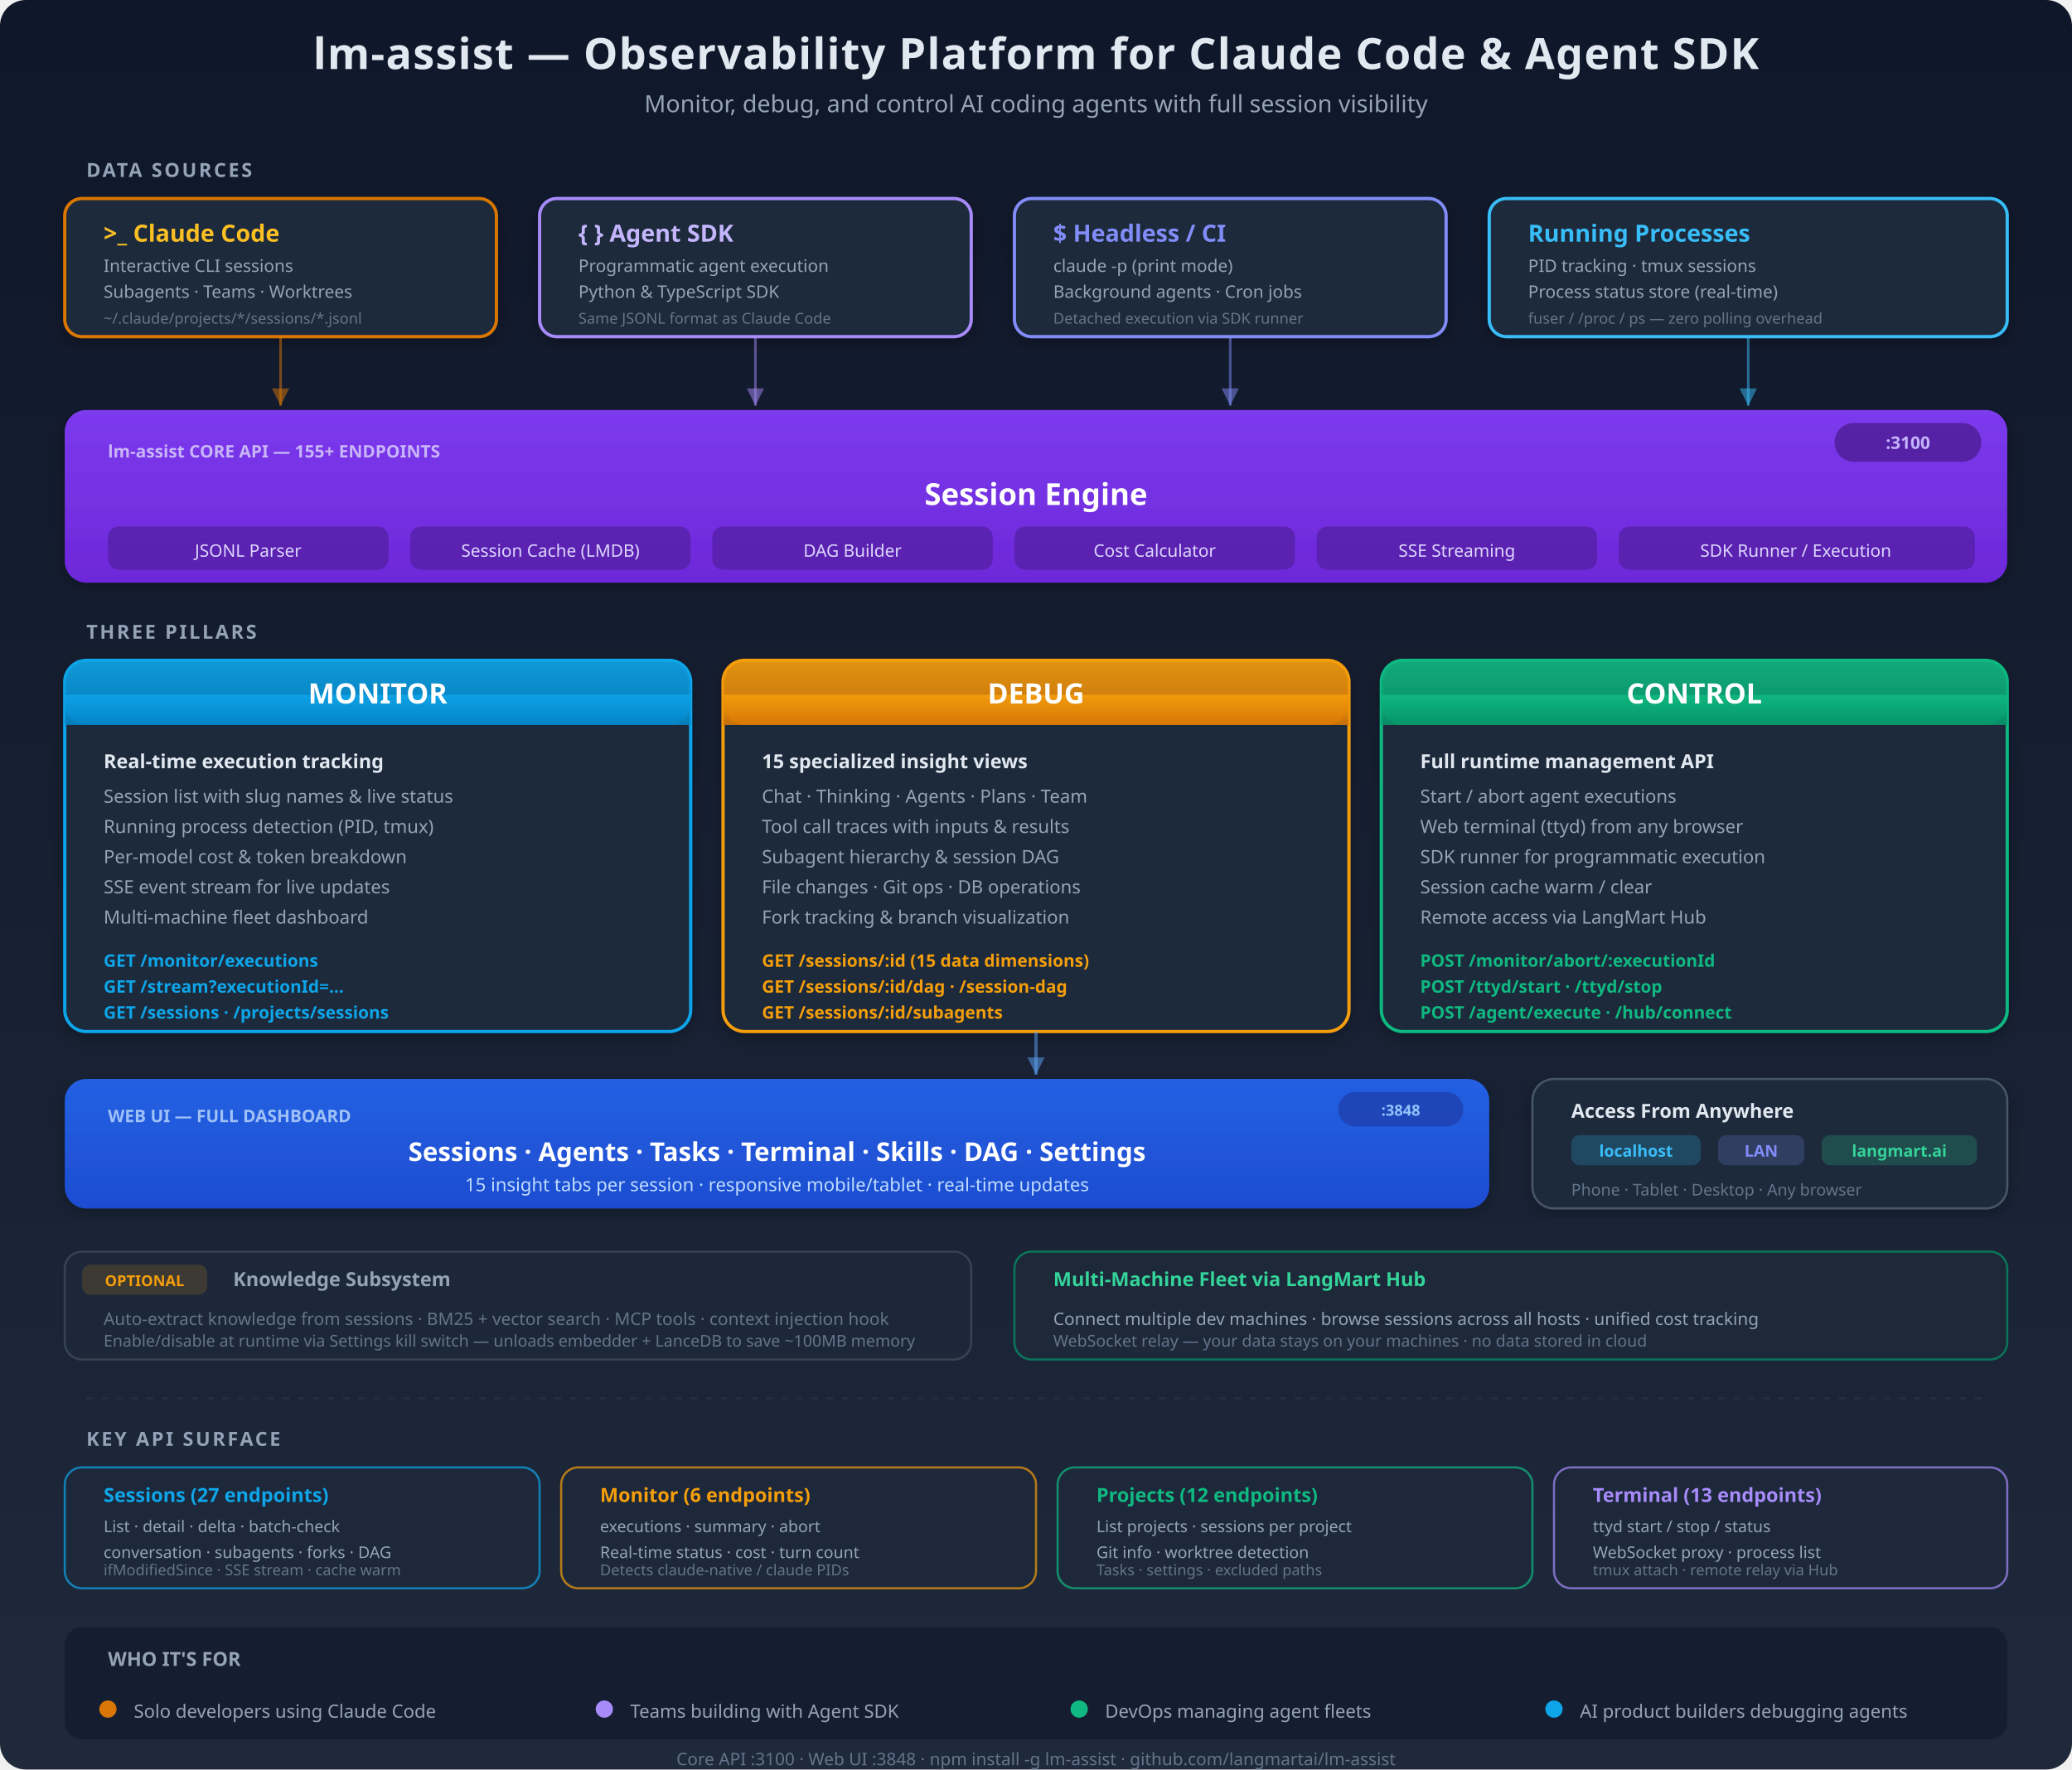
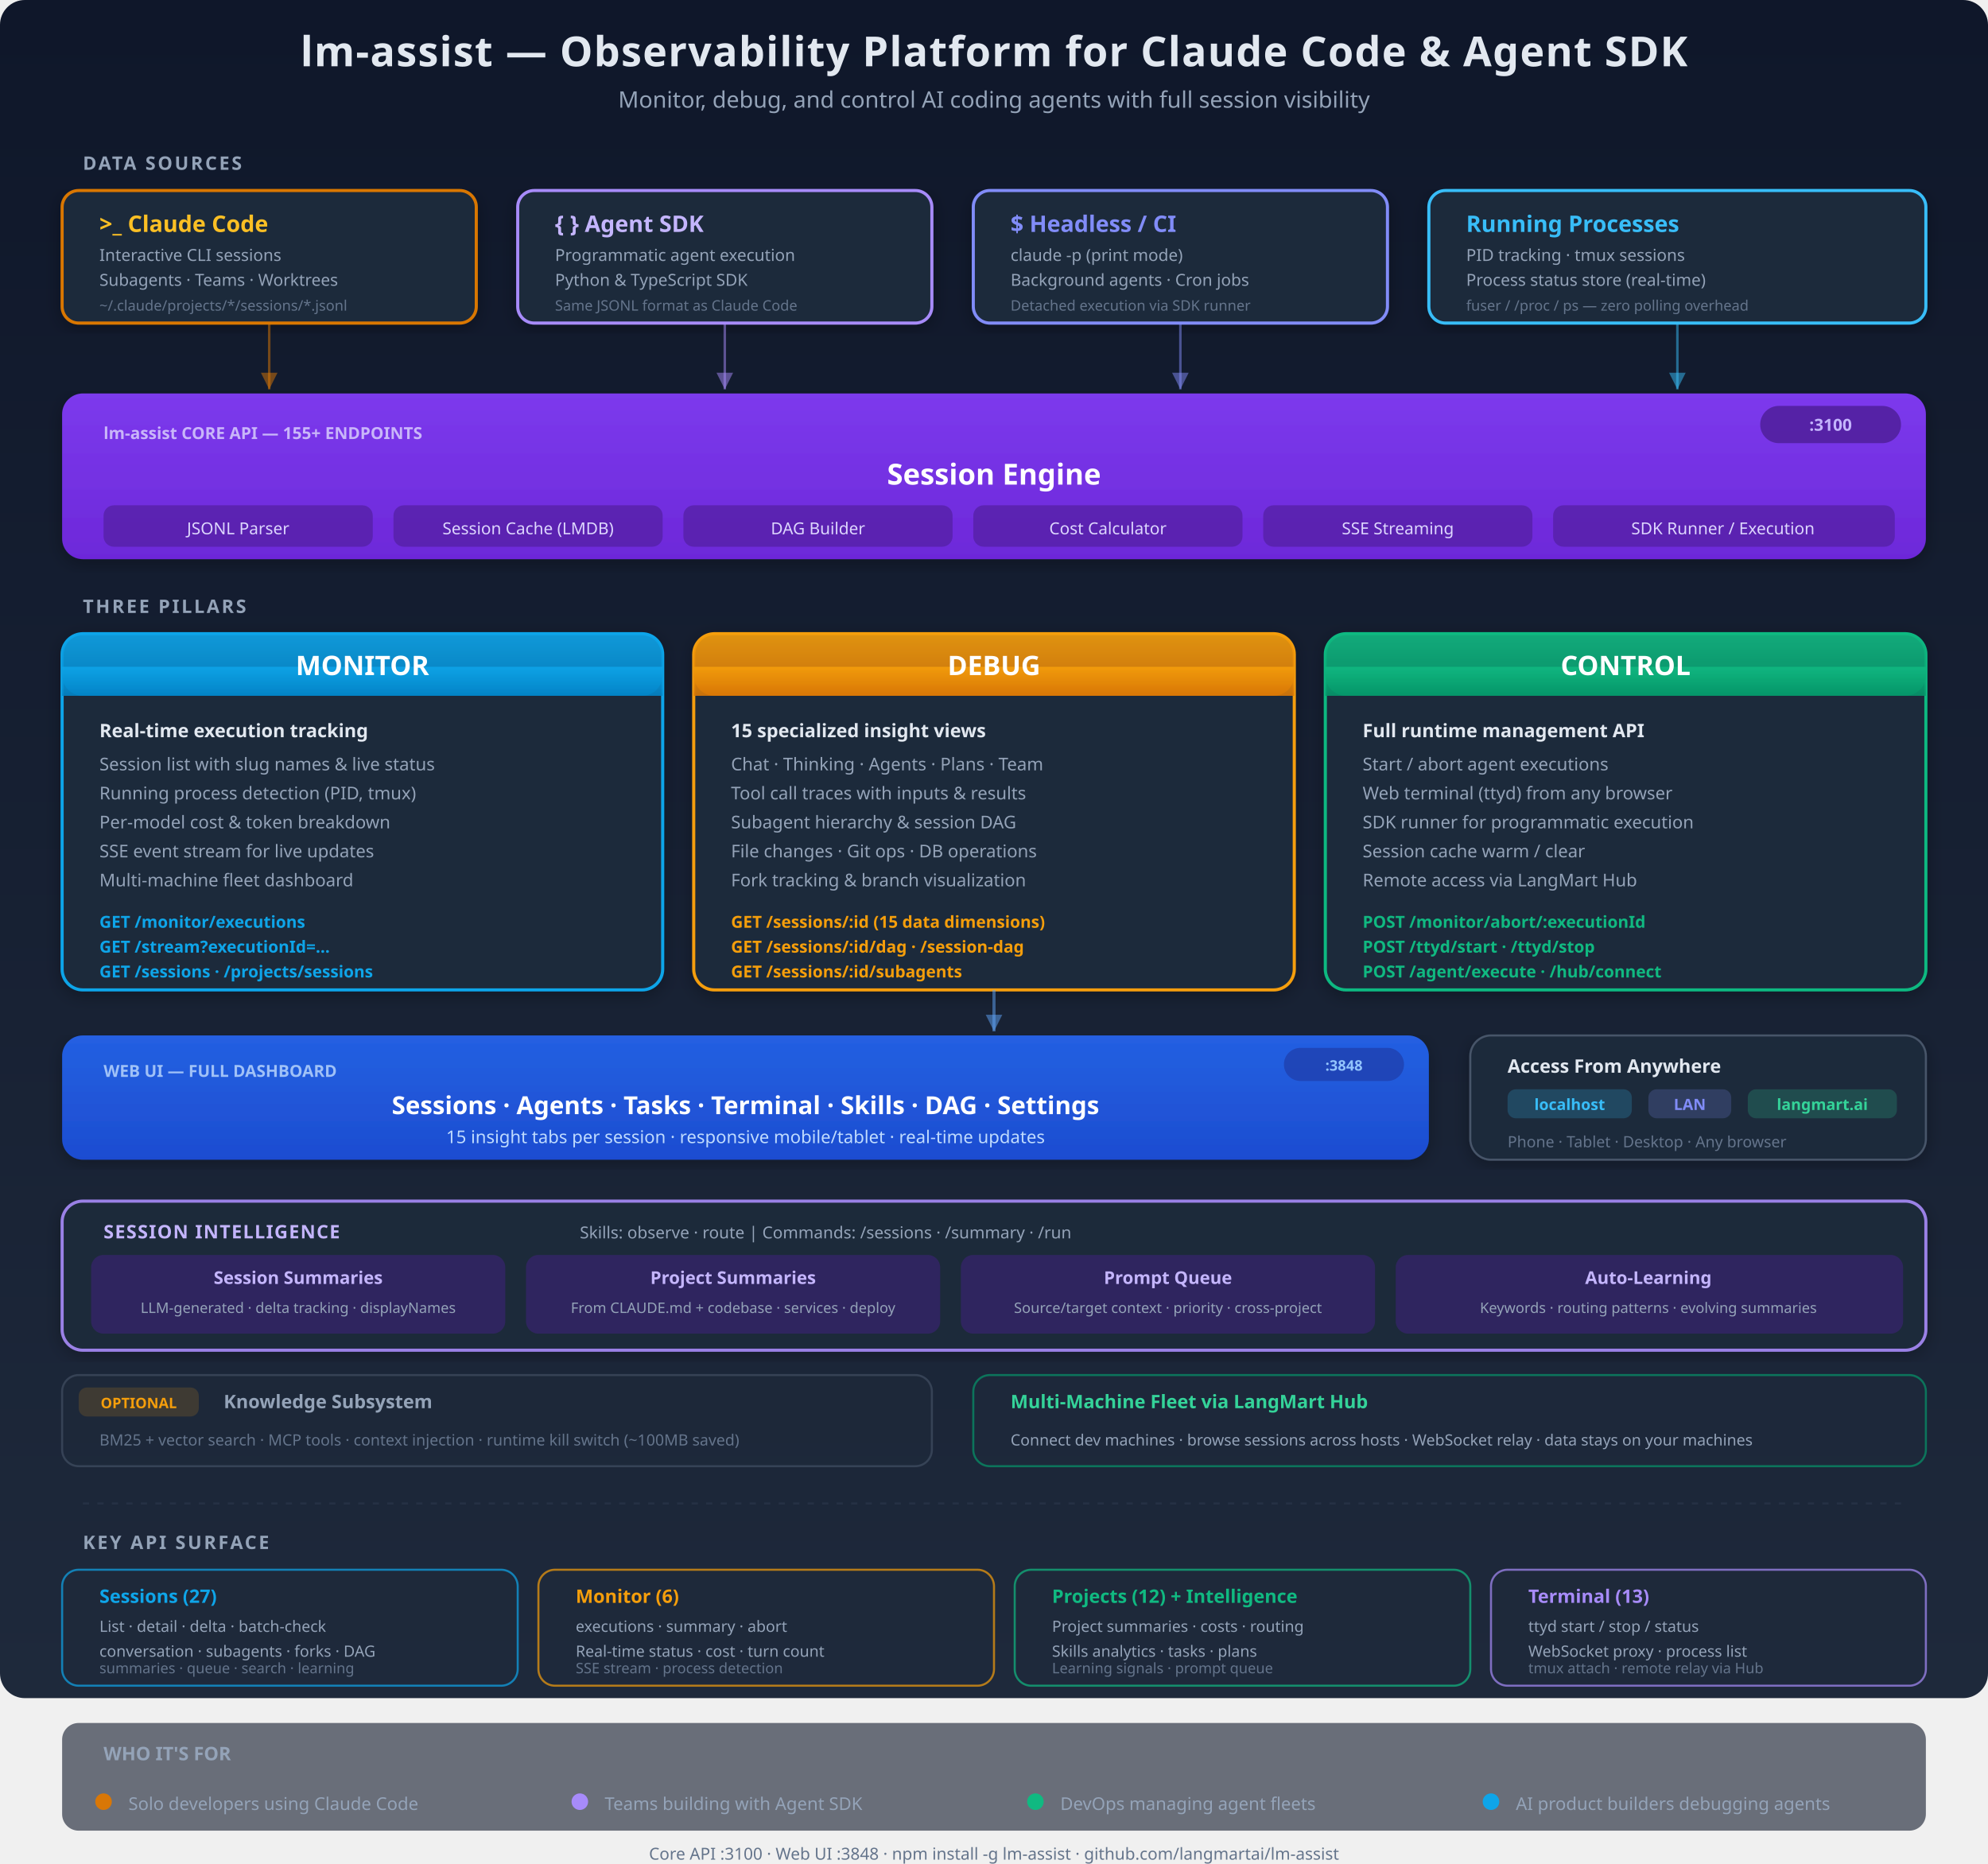
- <svg xmlns="http://www.w3.org/2000/svg" viewBox="0 0 960 820" font-family="'Segoe UI', system-ui, -apple-system, sans-serif">
+ <svg xmlns="http://www.w3.org/2000/svg" viewBox="0 0 960 900" font-family="'Segoe UI', system-ui, -apple-system, sans-serif">
  <defs>
    <linearGradient id="bgGrad" x1="0" y1="0" x2="0" y2="1">
      <stop offset="0%" stop-color="#0f172a" />
      <stop offset="100%" stop-color="#1e293b" />
    </linearGradient>
    <linearGradient id="coreGrad" x1="0" y1="0" x2="0" y2="1">
      <stop offset="0%" stop-color="#7c3aed" />
      <stop offset="100%" stop-color="#6d28d9" />
    </linearGradient>
    <linearGradient id="webGrad" x1="0" y1="0" x2="0" y2="1">
      <stop offset="0%" stop-color="#2563eb" />
      <stop offset="100%" stop-color="#1d4ed8" />
    </linearGradient>
    <linearGradient id="claudeGrad" x1="0" y1="0" x2="0" y2="1">
      <stop offset="0%" stop-color="#d97706" />
      <stop offset="100%" stop-color="#b45309" />
    </linearGradient>
    <linearGradient id="hubGrad" x1="0" y1="0" x2="0" y2="1">
      <stop offset="0%" stop-color="#059669" />
      <stop offset="100%" stop-color="#047857" />
    </linearGradient>
    <linearGradient id="storageGrad" x1="0" y1="0" x2="0" y2="1">
      <stop offset="0%" stop-color="#475569" />
      <stop offset="100%" stop-color="#334155" />
    </linearGradient>
    <linearGradient id="monitorGrad" x1="0" y1="0" x2="0" y2="1">
      <stop offset="0%" stop-color="#0ea5e9" />
      <stop offset="100%" stop-color="#0284c7" />
    </linearGradient>
    <linearGradient id="debugGrad" x1="0" y1="0" x2="0" y2="1">
      <stop offset="0%" stop-color="#f59e0b" />
      <stop offset="100%" stop-color="#d97706" />
    </linearGradient>
    <linearGradient id="controlGrad" x1="0" y1="0" x2="0" y2="1">
      <stop offset="0%" stop-color="#10b981" />
      <stop offset="100%" stop-color="#059669" />
    </linearGradient>
    <filter id="shadow" x="-4%" y="-4%" width="108%" height="112%">
      <feDropShadow dx="0" dy="2" stdDeviation="4" flood-color="#000" flood-opacity="0.3" />
    </filter>
    <filter id="glow" x="-10%" y="-10%" width="120%" height="120%">
      <feGaussianBlur stdDeviation="3" result="blur" />
      <feComposite in="SourceGraphic" in2="blur" operator="over" />
    </filter>
  </defs>
  <rect width="960" height="820" fill="url(#bgGrad)" rx="12" />
  <text x="480" y="32" text-anchor="middle" fill="#e2e8f0" font-size="20" font-weight="700" letter-spacing="0.5">lm-assist — Observability Platform for Claude Code &amp; Agent SDK</text>
  <text x="480" y="52" text-anchor="middle" fill="#94a3b8" font-size="11">Monitor, debug, and control AI coding agents with full session visibility</text>
  <text x="40" y="82" fill="#94a3b8" font-size="9" font-weight="600" letter-spacing="1">DATA SOURCES</text>
  <rect x="30" y="92" width="200" height="64" rx="8" fill="#1e293b" stroke="#d97706" stroke-width="1.5" filter="url(#shadow)" />
  <text x="48" y="112" fill="#fbbf24" font-size="11" font-weight="700">&gt;_ Claude Code</text>
  <text x="48" y="126" fill="#94a3b8" font-size="8">Interactive CLI sessions</text>
  <text x="48" y="138" fill="#94a3b8" font-size="8">Subagents · Teams · Worktrees</text>
  <text x="48" y="150" fill="#64748b" font-size="7">~/.claude/projects/*/sessions/*.jsonl</text>
  <rect x="250" y="92" width="200" height="64" rx="8" fill="#1e293b" stroke="#a78bfa" stroke-width="1.5" filter="url(#shadow)" />
  <text x="268" y="112" fill="#c4b5fd" font-size="11" font-weight="700">{ } Agent SDK</text>
  <text x="268" y="126" fill="#94a3b8" font-size="8">Programmatic agent execution</text>
  <text x="268" y="138" fill="#94a3b8" font-size="8">Python &amp; TypeScript SDK</text>
  <text x="268" y="150" fill="#64748b" font-size="7">Same JSONL format as Claude Code</text>
  <rect x="470" y="92" width="200" height="64" rx="8" fill="#1e293b" stroke="#818cf8" stroke-width="1.5" filter="url(#shadow)" />
  <text x="488" y="112" fill="#818cf8" font-size="11" font-weight="700">$ Headless / CI</text>
  <text x="488" y="126" fill="#94a3b8" font-size="8">claude -p (print mode)</text>
  <text x="488" y="138" fill="#94a3b8" font-size="8">Background agents · Cron jobs</text>
  <text x="488" y="150" fill="#64748b" font-size="7">Detached execution via SDK runner</text>
  <rect x="690" y="92" width="240" height="64" rx="8" fill="#1e293b" stroke="#38bdf8" stroke-width="1.5" filter="url(#shadow)" />
  <text x="708" y="112" fill="#38bdf8" font-size="11" font-weight="700">Running Processes</text>
  <text x="708" y="126" fill="#94a3b8" font-size="8">PID tracking · tmux sessions</text>
  <text x="708" y="138" fill="#94a3b8" font-size="8">Process status store (real-time)</text>
  <text x="708" y="150" fill="#64748b" font-size="7">fuser / /proc / ps — zero polling overhead</text>
  <line x1="130" y1="156" x2="130" y2="188" stroke="#d97706" stroke-width="1.2" opacity="0.5" />
  <polygon points="130,188 126,180 134,180" fill="#d97706" opacity="0.5" />
  <line x1="350" y1="156" x2="350" y2="188" stroke="#a78bfa" stroke-width="1.2" opacity="0.5" />
  <polygon points="350,188 346,180 354,180" fill="#a78bfa" opacity="0.5" />
  <line x1="570" y1="156" x2="570" y2="188" stroke="#818cf8" stroke-width="1.2" opacity="0.5" />
  <polygon points="570,188 566,180 574,180" fill="#818cf8" opacity="0.5" />
  <line x1="810" y1="156" x2="810" y2="188" stroke="#38bdf8" stroke-width="1.2" opacity="0.5" />
  <polygon points="810,188 806,180 814,180" fill="#38bdf8" opacity="0.5" />
  <rect x="30" y="190" width="900" height="80" rx="10" fill="url(#coreGrad)" filter="url(#shadow)" />
  <rect x="850" y="196" width="68" height="18" rx="9" fill="#4c1d95" opacity="0.8" />
  <text x="884" y="208" text-anchor="middle" fill="#c4b5fd" font-size="8" font-weight="600">:3100</text>
  <text x="50" y="212" fill="#ddd6fe" font-size="8" font-weight="600" opacity="0.8">lm-assist CORE API — 155+ ENDPOINTS</text>
  <text x="480" y="234" text-anchor="middle" fill="#fff" font-size="14" font-weight="700">Session Engine</text>
  <rect x="50" y="244" width="130" height="20" rx="5" fill="#4c1d95" opacity="0.6" />
  <text x="115" y="258" text-anchor="middle" fill="#ddd6fe" font-size="8">JSONL Parser</text>
  <rect x="190" y="244" width="130" height="20" rx="5" fill="#4c1d95" opacity="0.6" />
  <text x="255" y="258" text-anchor="middle" fill="#ddd6fe" font-size="8">Session Cache (LMDB)</text>
  <rect x="330" y="244" width="130" height="20" rx="5" fill="#4c1d95" opacity="0.6" />
  <text x="395" y="258" text-anchor="middle" fill="#ddd6fe" font-size="8">DAG Builder</text>
  <rect x="470" y="244" width="130" height="20" rx="5" fill="#4c1d95" opacity="0.6" />
  <text x="535" y="258" text-anchor="middle" fill="#ddd6fe" font-size="8">Cost Calculator</text>
  <rect x="610" y="244" width="130" height="20" rx="5" fill="#4c1d95" opacity="0.6" />
  <text x="675" y="258" text-anchor="middle" fill="#ddd6fe" font-size="8">SSE Streaming</text>
  <rect x="750" y="244" width="165" height="20" rx="5" fill="#4c1d95" opacity="0.6" />
  <text x="832" y="258" text-anchor="middle" fill="#ddd6fe" font-size="8">SDK Runner / Execution</text>
  <text x="40" y="296" fill="#94a3b8" font-size="9" font-weight="600" letter-spacing="1">THREE PILLARS</text>
  <rect x="30" y="306" width="290" height="172" rx="10" fill="#1e293b" stroke="#0ea5e9" stroke-width="1.5" filter="url(#shadow)" />
  <rect x="30" y="306" width="290" height="30" rx="10" fill="url(#monitorGrad)" opacity="0.9" />
  <rect x="30" y="322" width="290" height="14" rx="0" fill="url(#monitorGrad)" opacity="0.9" />
  <text x="175" y="326" text-anchor="middle" fill="#fff" font-size="13" font-weight="700">MONITOR</text>
  <text x="48" y="356" fill="#e2e8f0" font-size="9" font-weight="600">Real-time execution tracking</text>
  <text x="48" y="372" fill="#94a3b8" font-size="8.5">Session list with slug names &amp; live status</text>
  <text x="48" y="386" fill="#94a3b8" font-size="8.5">Running process detection (PID, tmux)</text>
  <text x="48" y="400" fill="#94a3b8" font-size="8.5">Per-model cost &amp; token breakdown</text>
  <text x="48" y="414" fill="#94a3b8" font-size="8.5">SSE event stream for live updates</text>
  <text x="48" y="428" fill="#94a3b8" font-size="8.5">Multi-machine fleet dashboard</text>
  <text x="48" y="448" fill="#0ea5e9" font-size="8" font-weight="600">GET /monitor/executions</text>
  <text x="48" y="460" fill="#0ea5e9" font-size="8" font-weight="600">GET /stream?executionId=...</text>
  <text x="48" y="472" fill="#0ea5e9" font-size="8" font-weight="600">GET /sessions · /projects/sessions</text>
  <rect x="335" y="306" width="290" height="172" rx="10" fill="#1e293b" stroke="#f59e0b" stroke-width="1.5" filter="url(#shadow)" />
  <rect x="335" y="306" width="290" height="30" rx="10" fill="url(#debugGrad)" opacity="0.9" />
  <rect x="335" y="322" width="290" height="14" rx="0" fill="url(#debugGrad)" opacity="0.9" />
  <text x="480" y="326" text-anchor="middle" fill="#fff" font-size="13" font-weight="700">DEBUG</text>
  <text x="353" y="356" fill="#e2e8f0" font-size="9" font-weight="600">15 specialized insight views</text>
  <text x="353" y="372" fill="#94a3b8" font-size="8.5">Chat · Thinking · Agents · Plans · Team</text>
  <text x="353" y="386" fill="#94a3b8" font-size="8.5">Tool call traces with inputs &amp; results</text>
  <text x="353" y="400" fill="#94a3b8" font-size="8.5">Subagent hierarchy &amp; session DAG</text>
  <text x="353" y="414" fill="#94a3b8" font-size="8.5">File changes · Git ops · DB operations</text>
  <text x="353" y="428" fill="#94a3b8" font-size="8.5">Fork tracking &amp; branch visualization</text>
  <text x="353" y="448" fill="#f59e0b" font-size="8" font-weight="600">GET /sessions/:id (15 data dimensions)</text>
  <text x="353" y="460" fill="#f59e0b" font-size="8" font-weight="600">GET /sessions/:id/dag · /session-dag</text>
  <text x="353" y="472" fill="#f59e0b" font-size="8" font-weight="600">GET /sessions/:id/subagents</text>
  <rect x="640" y="306" width="290" height="172" rx="10" fill="#1e293b" stroke="#10b981" stroke-width="1.5" filter="url(#shadow)" />
  <rect x="640" y="306" width="290" height="30" rx="10" fill="url(#controlGrad)" opacity="0.9" />
  <rect x="640" y="322" width="290" height="14" rx="0" fill="url(#controlGrad)" opacity="0.9" />
  <text x="785" y="326" text-anchor="middle" fill="#fff" font-size="13" font-weight="700">CONTROL</text>
  <text x="658" y="356" fill="#e2e8f0" font-size="9" font-weight="600">Full runtime management API</text>
  <text x="658" y="372" fill="#94a3b8" font-size="8.5">Start / abort agent executions</text>
  <text x="658" y="386" fill="#94a3b8" font-size="8.5">Web terminal (ttyd) from any browser</text>
  <text x="658" y="400" fill="#94a3b8" font-size="8.5">SDK runner for programmatic execution</text>
  <text x="658" y="414" fill="#94a3b8" font-size="8.5">Session cache warm / clear</text>
  <text x="658" y="428" fill="#94a3b8" font-size="8.5">Remote access via LangMart Hub</text>
  <text x="658" y="448" fill="#10b981" font-size="8" font-weight="600">POST /monitor/abort/:executionId</text>
  <text x="658" y="460" fill="#10b981" font-size="8" font-weight="600">POST /ttyd/start · /ttyd/stop</text>
  <text x="658" y="472" fill="#10b981" font-size="8" font-weight="600">POST /agent/execute · /hub/connect</text>
  <line x1="480" y1="478" x2="480" y2="498" stroke="#60a5fa" stroke-width="1.5" opacity="0.5" />
  <polygon points="480,498 476,490 484,490" fill="#60a5fa" opacity="0.5" />
  <rect x="30" y="500" width="660" height="60" rx="10" fill="url(#webGrad)" filter="url(#shadow)" opacity="0.95" />
  <rect x="620" y="506" width="58" height="16" rx="8" fill="#1e40af" opacity="0.8" />
  <text x="649" y="517" text-anchor="middle" fill="#93c5fd" font-size="7" font-weight="600">:3848</text>
  <text x="50" y="520" fill="#bfdbfe" font-size="8" font-weight="600" opacity="0.8">WEB UI — FULL DASHBOARD</text>
  <text x="360" y="538" text-anchor="middle" fill="#fff" font-size="12" font-weight="700">Sessions · Agents · Tasks · Terminal · Skills · DAG · Settings</text>
  <text x="360" y="552" text-anchor="middle" fill="#bfdbfe" font-size="8.5">15 insight tabs per session · responsive mobile/tablet · real-time updates</text>
  <rect x="710" y="500" width="220" height="60" rx="10" fill="#1e293b" stroke="#475569" stroke-width="1" filter="url(#shadow)" />
  <text x="728" y="518" fill="#e2e8f0" font-size="9" font-weight="600">Access From Anywhere</text>
  <rect x="728" y="526" width="60" height="14" rx="4" fill="#38bdf8" opacity="0.2" />
  <text x="758" y="536" text-anchor="middle" fill="#38bdf8" font-size="7.5" font-weight="600">localhost</text>
  <rect x="796" y="526" width="40" height="14" rx="4" fill="#818cf8" opacity="0.2" />
  <text x="816" y="536" text-anchor="middle" fill="#818cf8" font-size="7.5" font-weight="600">LAN</text>
  <rect x="844" y="526" width="72" height="14" rx="4" fill="#34d399" opacity="0.2" />
  <text x="880" y="536" text-anchor="middle" fill="#34d399" font-size="7.5" font-weight="600">langmart.ai</text>
  <text x="728" y="554" fill="#64748b" font-size="7.5">Phone · Tablet · Desktop · Any browser</text>
-   <rect x="30" y="580" width="420" height="50" rx="8" fill="#1e293b" stroke="#475569" stroke-width="1" opacity="0.6" />
-   <rect x="38" y="586" width="58" height="14" rx="4" fill="#f59e0b" opacity="0.15" />
-   <text x="67" y="596" text-anchor="middle" fill="#f59e0b" font-size="7" font-weight="600">OPTIONAL</text>
-   <text x="108" y="596" fill="#94a3b8" font-size="9" font-weight="600">Knowledge Subsystem</text>
-   <text x="48" y="614" fill="#64748b" font-size="8">Auto-extract knowledge from sessions · BM25 + vector search · MCP tools · context injection hook</text>
-   <text x="48" y="624" fill="#64748b" font-size="7.5">Enable/disable at runtime via Settings kill switch — unloads embedder + LanceDB to save ~100MB memory</text>
-   <rect x="470" y="580" width="460" height="50" rx="8" fill="#1e293b" stroke="#059669" stroke-width="1" opacity="0.7" />
-   <text x="488" y="596" fill="#34d399" font-size="9" font-weight="600">Multi-Machine Fleet via LangMart Hub</text>
-   <text x="488" y="614" fill="#94a3b8" font-size="8">Connect multiple dev machines · browse sessions across all hosts · unified cost tracking</text>
-   <text x="488" y="624" fill="#64748b" font-size="7.5">WebSocket relay — your data stays on your machines · no data stored in cloud</text>
-   <line x1="40" y1="648" x2="920" y2="648" stroke="#334155" stroke-width="1" stroke-dasharray="3 4" opacity="0.4" />
-   <text x="40" y="670" fill="#94a3b8" font-size="9" font-weight="600" letter-spacing="1">KEY API SURFACE</text>
-   <rect x="30" y="680" width="220" height="56" rx="8" fill="#1e293b" stroke="#0ea5e9" stroke-width="1" opacity="0.7" />
-   <text x="48" y="696" fill="#0ea5e9" font-size="9" font-weight="700">Sessions (27 endpoints)</text>
-   <text x="48" y="710" fill="#94a3b8" font-size="7.5">List · detail · delta · batch-check</text>
-   <text x="48" y="722" fill="#94a3b8" font-size="7.5">conversation · subagents · forks · DAG</text>
-   <text x="48" y="730" fill="#64748b" font-size="7">ifModifiedSince · SSE stream · cache warm</text>
-   <rect x="260" y="680" width="220" height="56" rx="8" fill="#1e293b" stroke="#f59e0b" stroke-width="1" opacity="0.7" />
-   <text x="278" y="696" fill="#f59e0b" font-size="9" font-weight="700">Monitor (6 endpoints)</text>
-   <text x="278" y="710" fill="#94a3b8" font-size="7.5">executions · summary · abort</text>
-   <text x="278" y="722" fill="#94a3b8" font-size="7.5">Real-time status · cost · turn count</text>
-   <text x="278" y="730" fill="#64748b" font-size="7">Detects claude-native / claude PIDs</text>
-   <rect x="490" y="680" width="220" height="56" rx="8" fill="#1e293b" stroke="#10b981" stroke-width="1" opacity="0.7" />
-   <text x="508" y="696" fill="#10b981" font-size="9" font-weight="700">Projects (12 endpoints)</text>
-   <text x="508" y="710" fill="#94a3b8" font-size="7.5">List projects · sessions per project</text>
-   <text x="508" y="722" fill="#94a3b8" font-size="7.5">Git info · worktree detection</text>
-   <text x="508" y="730" fill="#64748b" font-size="7">Tasks · settings · excluded paths</text>
-   <rect x="720" y="680" width="210" height="56" rx="8" fill="#1e293b" stroke="#a78bfa" stroke-width="1" opacity="0.7" />
-   <text x="738" y="696" fill="#a78bfa" font-size="9" font-weight="700">Terminal (13 endpoints)</text>
-   <text x="738" y="710" fill="#94a3b8" font-size="7.5">ttyd start / stop / status</text>
-   <text x="738" y="722" fill="#94a3b8" font-size="7.5">WebSocket proxy · process list</text>
-   <text x="738" y="730" fill="#64748b" font-size="7">tmux attach · remote relay via Hub</text>
-   <rect x="30" y="754" width="900" height="52" rx="8" fill="#0f172a" opacity="0.6" />
-   <text x="50" y="772" fill="#94a3b8" font-size="9" font-weight="600">WHO IT'S FOR</text>
-   <circle cx="50" cy="792" r="4" fill="#d97706" />
-   <text x="62" y="796" fill="#94a3b8" font-size="8.5">Solo developers using Claude Code</text>
-   <circle cx="280" cy="792" r="4" fill="#a78bfa" />
-   <text x="292" y="796" fill="#94a3b8" font-size="8.5">Teams building with Agent SDK</text>
-   <circle cx="500" cy="792" r="4" fill="#10b981" />
-   <text x="512" y="796" fill="#94a3b8" font-size="8.5">DevOps managing agent fleets</text>
-   <circle cx="720" cy="792" r="4" fill="#0ea5e9" />
-   <text x="732" y="796" fill="#94a3b8" font-size="8.5">AI product builders debugging agents</text>
-   <text x="480" y="818" text-anchor="middle" fill="#64748b" font-size="8">Core API :3100 · Web UI :3848 · npm install -g lm-assist · github.com/langmartai/lm-assist</text>
+   <rect x="30" y="580" width="900" height="72" rx="10" fill="#1e293b" stroke="#a78bfa" stroke-width="1.5" filter="url(#shadow)" opacity="0.9" />
+   <text x="50" y="598" fill="#c4b5fd" font-size="9" font-weight="600" letter-spacing="0.5">SESSION INTELLIGENCE</text>
+   <text x="280" y="598" fill="#94a3b8" font-size="8">Skills: observe · route  |  Commands: /sessions · /summary · /run</text>
+   <rect x="44" y="606" width="200" height="38" rx="6" fill="#4c1d95" opacity="0.4" />
+   <text x="144" y="620" text-anchor="middle" fill="#c4b5fd" font-size="8.5" font-weight="600">Session Summaries</text>
+   <text x="144" y="634" text-anchor="middle" fill="#94a3b8" font-size="7">LLM-generated · delta tracking · displayNames</text>
+   <rect x="254" y="606" width="200" height="38" rx="6" fill="#4c1d95" opacity="0.4" />
+   <text x="354" y="620" text-anchor="middle" fill="#c4b5fd" font-size="8.5" font-weight="600">Project Summaries</text>
+   <text x="354" y="634" text-anchor="middle" fill="#94a3b8" font-size="7">From CLAUDE.md + codebase · services · deploy</text>
+   <rect x="464" y="606" width="200" height="38" rx="6" fill="#4c1d95" opacity="0.4" />
+   <text x="564" y="620" text-anchor="middle" fill="#c4b5fd" font-size="8.5" font-weight="600">Prompt Queue</text>
+   <text x="564" y="634" text-anchor="middle" fill="#94a3b8" font-size="7">Source/target context · priority · cross-project</text>
+   <rect x="674" y="606" width="245" height="38" rx="6" fill="#4c1d95" opacity="0.4" />
+   <text x="796" y="620" text-anchor="middle" fill="#c4b5fd" font-size="8.5" font-weight="600">Auto-Learning</text>
+   <text x="796" y="634" text-anchor="middle" fill="#94a3b8" font-size="7">Keywords · routing patterns · evolving summaries</text>
+   <rect x="30" y="664" width="420" height="44" rx="8" fill="#1e293b" stroke="#475569" stroke-width="1" opacity="0.6" />
+   <rect x="38" y="670" width="58" height="14" rx="4" fill="#f59e0b" opacity="0.15" />
+   <text x="67" y="680" text-anchor="middle" fill="#f59e0b" font-size="7" font-weight="600">OPTIONAL</text>
+   <text x="108" y="680" fill="#94a3b8" font-size="9" font-weight="600">Knowledge Subsystem</text>
+   <text x="48" y="698" fill="#64748b" font-size="7.5">BM25 + vector search · MCP tools · context injection · runtime kill switch (~100MB saved)</text>
+   <rect x="470" y="664" width="460" height="44" rx="8" fill="#1e293b" stroke="#059669" stroke-width="1" opacity="0.7" />
+   <text x="488" y="680" fill="#34d399" font-size="9" font-weight="600">Multi-Machine Fleet via LangMart Hub</text>
+   <text x="488" y="698" fill="#94a3b8" font-size="7.5">Connect dev machines · browse sessions across hosts · WebSocket relay · data stays on your machines</text>
+   <line x1="40" y1="726" x2="920" y2="726" stroke="#334155" stroke-width="1" stroke-dasharray="3 4" opacity="0.4" />
+   <text x="40" y="748" fill="#94a3b8" font-size="9" font-weight="600" letter-spacing="1">KEY API SURFACE</text>
+   <rect x="30" y="758" width="220" height="56" rx="8" fill="#1e293b" stroke="#0ea5e9" stroke-width="1" opacity="0.7" />
+   <text x="48" y="774" fill="#0ea5e9" font-size="9" font-weight="700">Sessions (27)</text>
+   <text x="48" y="788" fill="#94a3b8" font-size="7.5">List · detail · delta · batch-check</text>
+   <text x="48" y="800" fill="#94a3b8" font-size="7.5">conversation · subagents · forks · DAG</text>
+   <text x="48" y="808" fill="#64748b" font-size="7">summaries · queue · search · learning</text>
+   <rect x="260" y="758" width="220" height="56" rx="8" fill="#1e293b" stroke="#f59e0b" stroke-width="1" opacity="0.7" />
+   <text x="278" y="774" fill="#f59e0b" font-size="9" font-weight="700">Monitor (6)</text>
+   <text x="278" y="788" fill="#94a3b8" font-size="7.5">executions · summary · abort</text>
+   <text x="278" y="800" fill="#94a3b8" font-size="7.5">Real-time status · cost · turn count</text>
+   <text x="278" y="808" fill="#64748b" font-size="7">SSE stream · process detection</text>
+   <rect x="490" y="758" width="220" height="56" rx="8" fill="#1e293b" stroke="#10b981" stroke-width="1" opacity="0.7" />
+   <text x="508" y="774" fill="#10b981" font-size="9" font-weight="700">Projects (12) + Intelligence</text>
+   <text x="508" y="788" fill="#94a3b8" font-size="7.5">Project summaries · costs · routing</text>
+   <text x="508" y="800" fill="#94a3b8" font-size="7.5">Skills analytics · tasks · plans</text>
+   <text x="508" y="808" fill="#64748b" font-size="7">Learning signals · prompt queue</text>
+   <rect x="720" y="758" width="210" height="56" rx="8" fill="#1e293b" stroke="#a78bfa" stroke-width="1" opacity="0.7" />
+   <text x="738" y="774" fill="#a78bfa" font-size="9" font-weight="700">Terminal (13)</text>
+   <text x="738" y="788" fill="#94a3b8" font-size="7.5">ttyd start / stop / status</text>
+   <text x="738" y="800" fill="#94a3b8" font-size="7.5">WebSocket proxy · process list</text>
+   <text x="738" y="808" fill="#64748b" font-size="7">tmux attach · remote relay via Hub</text>
+   <rect x="30" y="832" width="900" height="52" rx="8" fill="#0f172a" opacity="0.6" />
+   <text x="50" y="850" fill="#94a3b8" font-size="9" font-weight="600">WHO IT'S FOR</text>
+   <circle cx="50" cy="870" r="4" fill="#d97706" />
+   <text x="62" y="874" fill="#94a3b8" font-size="8.5">Solo developers using Claude Code</text>
+   <circle cx="280" cy="870" r="4" fill="#a78bfa" />
+   <text x="292" y="874" fill="#94a3b8" font-size="8.5">Teams building with Agent SDK</text>
+   <circle cx="500" cy="870" r="4" fill="#10b981" />
+   <text x="512" y="874" fill="#94a3b8" font-size="8.5">DevOps managing agent fleets</text>
+   <circle cx="720" cy="870" r="4" fill="#0ea5e9" />
+   <text x="732" y="874" fill="#94a3b8" font-size="8.5">AI product builders debugging agents</text>
+   <text x="480" y="898" text-anchor="middle" fill="#64748b" font-size="8">Core API :3100 · Web UI :3848 · npm install -g lm-assist · github.com/langmartai/lm-assist</text>
</svg>
